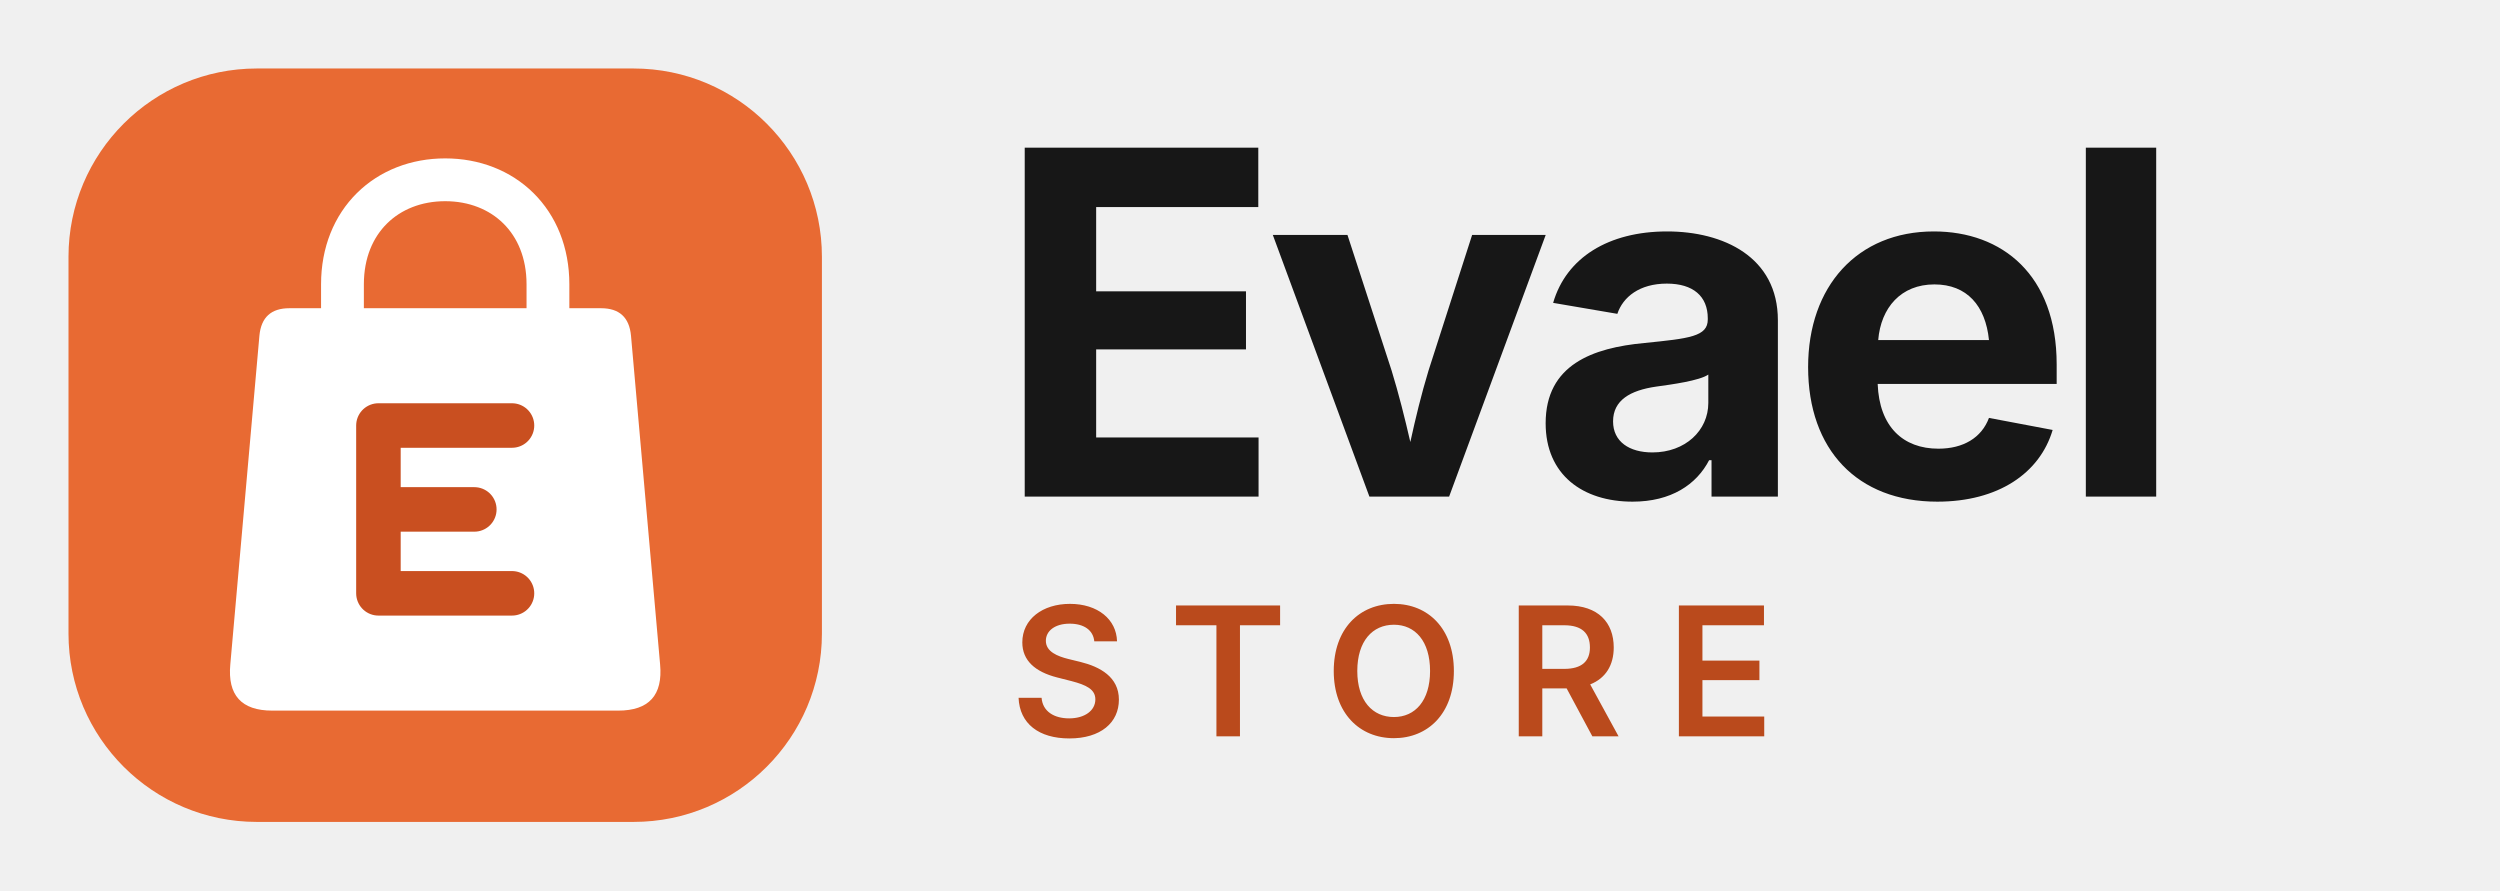
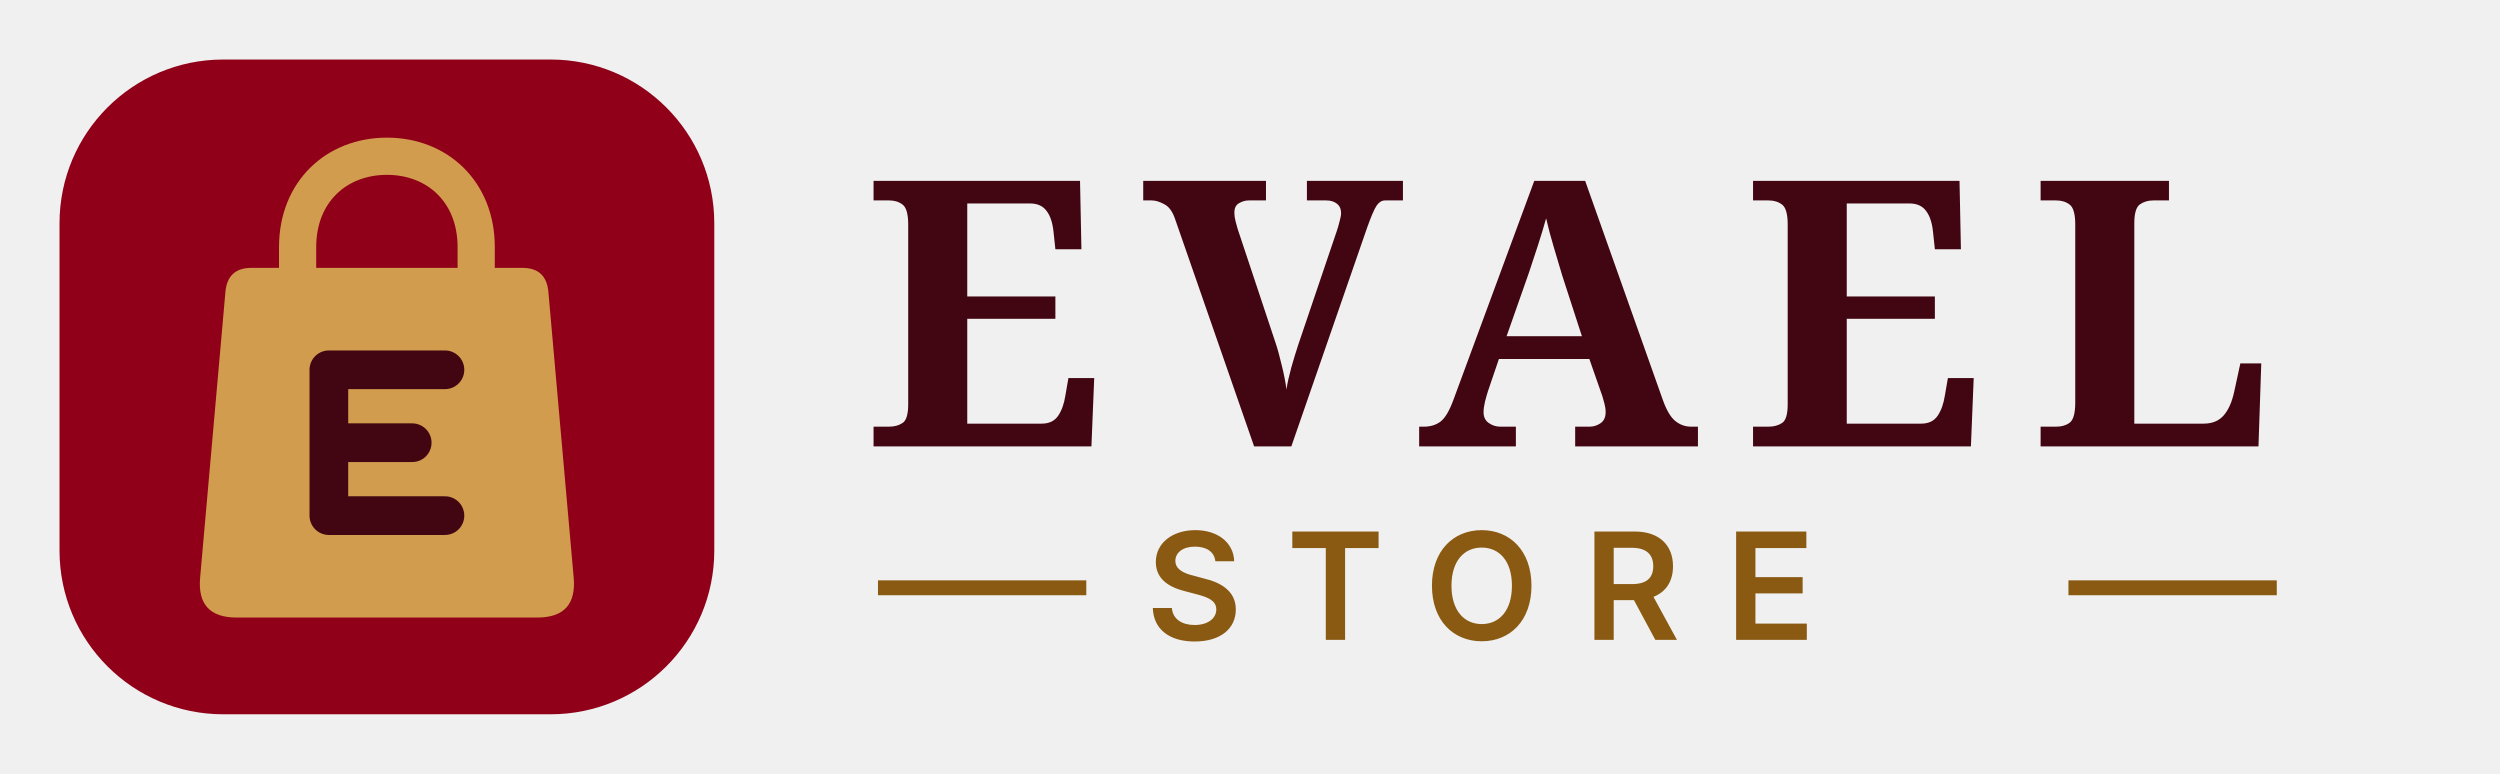
- <svg xmlns="http://www.w3.org/2000/svg" viewBox="0 0 146 52" role="img" aria-label="Evael Store">
+ <svg xmlns="http://www.w3.org/2000/svg" viewBox="0 0 168 52" role="img" aria-label="Evael Store">
  <g transform="translate(4 4)">
-     <rect width="44" height="44" rx="11" fill="#E86A33" />
-     <path d="M16 16V12.6C16 8.9 18.6 6.5 22 6.5S28 8.9 28 12.6V16" fill="none" stroke="#FFFFFF" stroke-width="2.5" stroke-linecap="round" />
-     <path d="M12.9 14H31.1Q32.7 14 32.85 15.6L34.55 34.8Q34.8 37.5 32.1 37.5H11.9Q9.2 37.5 9.45 34.8L11.15 15.6Q11.3 14 12.9 14Z" fill="#FFFFFF" />
-     <path d="M25.9 20.85H18.1V30.65H25.9M18.1 25.75H23.7" fill="none" stroke="#C94F20" stroke-width="2.6" stroke-linecap="round" stroke-linejoin="round" />
+     <rect width="44" height="44" rx="11" fill="#900018" />
+     <path d="M16 16V12.6C16 8.9 18.6 6.5 22 6.5S28 8.9 28 12.6V16" fill="none" stroke="#D29C4E" stroke-width="2.5" stroke-linecap="round" />
+     <path d="M12.9 14H31.1Q32.7 14 32.85 15.6L34.55 34.8Q34.8 37.5 32.1 37.5H11.9Q9.2 37.5 9.45 34.8L11.15 15.6Q11.3 14 12.9 14Z" fill="#D29C4E" />
+     <path d="M25.9 20.85H18.1V30.65H25.9M18.1 25.75H23.7" fill="none" stroke="#420612" stroke-width="2.6" stroke-linecap="round" stroke-linejoin="round" />
  </g>
-   <text x="58" y="29" font-family="Inter, Arial, sans-serif" font-size="28" font-weight="700" letter-spacing="-1.1" fill="#171717">Evael</text>
-   <text x="59" y="43" font-family="Inter, Arial, sans-serif" font-size="10.5" font-weight="600" letter-spacing="2.5" fill="#BA4A1C">STORE</text>
+   <text x="58" y="30" font-family="'Playfair Display', Georgia, serif" font-size="25" font-weight="700" letter-spacing="3" fill="#420612">EVAEL</text>
+   <g fill="#8A5A12">
+     <rect x="59" y="39" width="14" height="1" />
+     <rect x="139" y="39" width="14" height="1" />
+     <text x="77" y="43" font-family="Inter, Arial, sans-serif" font-size="10" font-weight="600" letter-spacing="3">STORE</text>
+   </g>
</svg>
